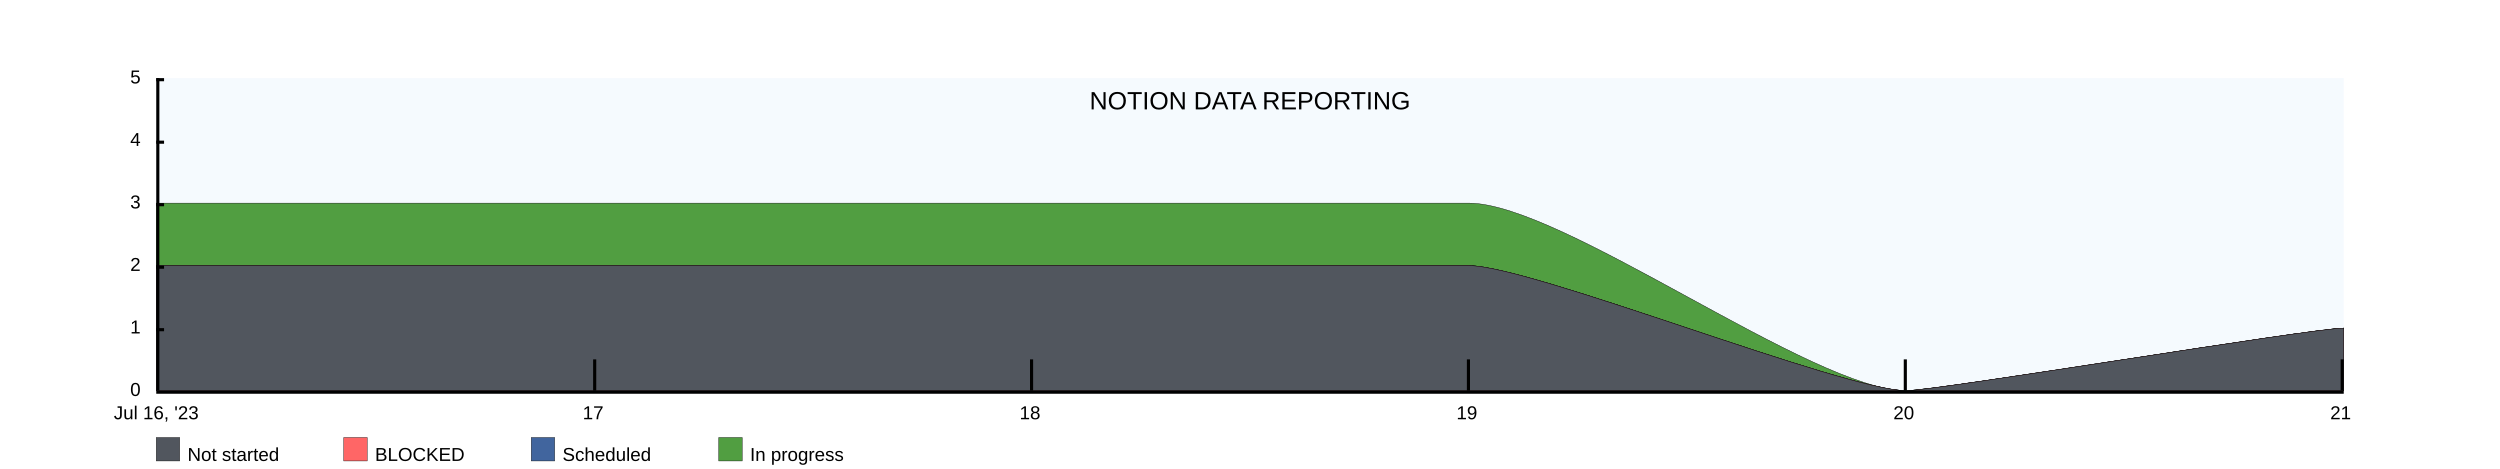
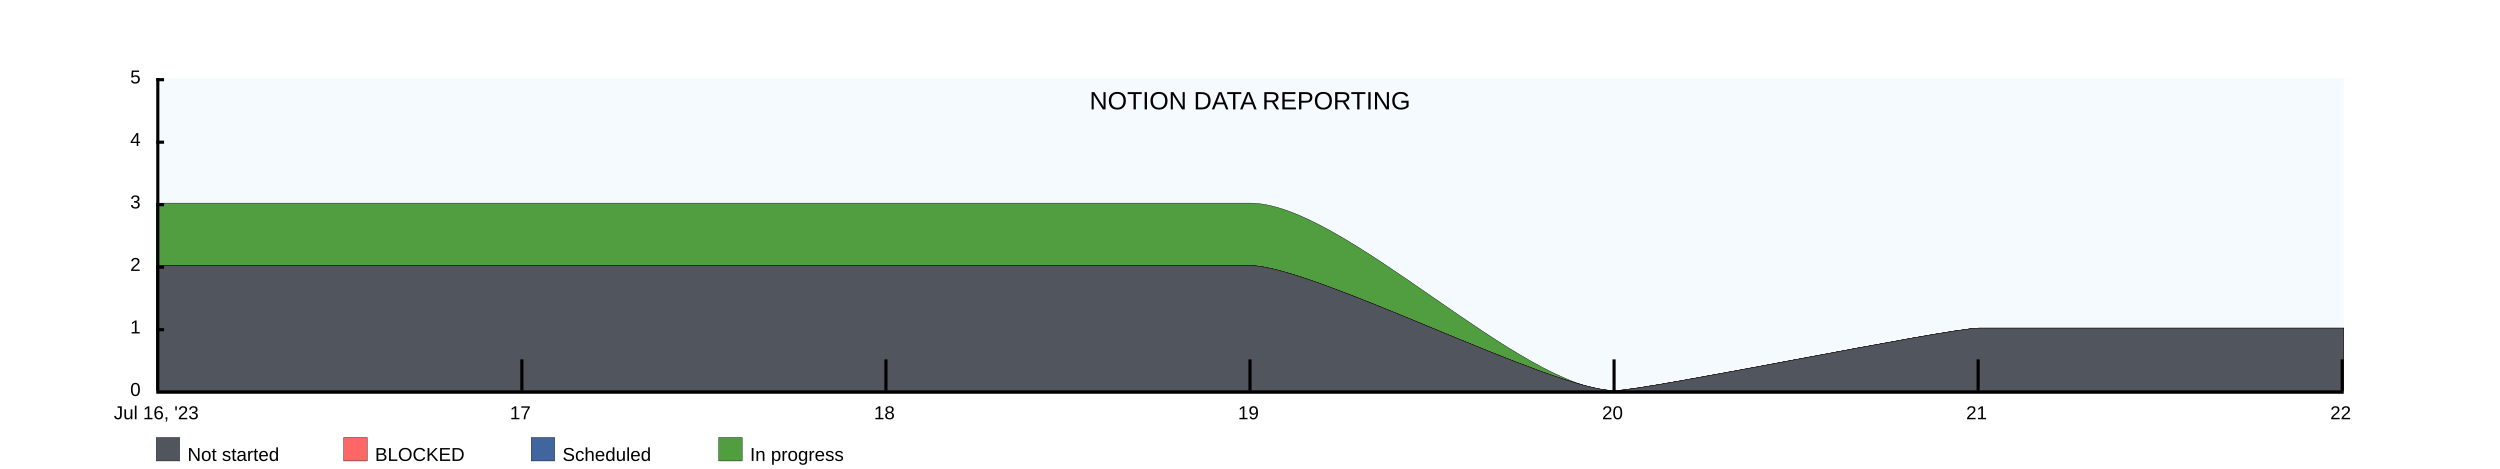
<svg xmlns="http://www.w3.org/2000/svg" width="1600" height="300">
  <rect x="100" y="50" width="1400" height="200" fill="rgba(221, 239, 250, .3)" />
  <clipPath id="theGraph">
    <rect x="100" y="50" width="1400" height="200" fill="black" />
  </clipPath>
  <rect x="100" y="280" width="15" height="15" fill="#51565E" stroke="black" stroke-width="0.25" />
  <text x="120" y="295" font-family="Arial" font-size="12" fill="black">Not started</text>
  <rect x="220" y="280" width="15" height="15" fill="#FF6666" stroke="black" stroke-width="0.25" />
  <text x="240" y="295" font-family="Arial" font-size="12" fill="black">BLOCKED</text>
  <rect x="340" y="280" width="15" height="15" fill="#41659E" stroke="black" stroke-width="0.25" />
  <text x="360" y="295" font-family="Arial" font-size="12" fill="black">Scheduled</text>
  <rect x="460" y="280" width="15" height="15" fill="#519E41" stroke="black" stroke-width="0.25" />
  <text x="480" y="295" font-family="Arial" font-size="12" fill="black">In progress</text>
-   <path d="M 100 130 M 100 130 C 100 130 380 130 380 130 C 380 130 660 130 660 130 C 660 130 940 130 940 130 C 1000 130 1160 250 1220 250 C 1240 250 1480 210 1500 210 C 1500 210 1500 250 1500 250 C 1500 250 100 250 100 250 Z" fill="#519E41" stroke="black" stroke-width="0.25" />
-   <path d="M 100 170 M 100 170 C 100 170 380 170 380 170 C 380 170 660 170 660 170 C 660 170 940 170 940 170 C 980 170 1180 250 1220 250 C 1240 250 1480 210 1500 210 C 1500 210 1500 250 1500 250 C 1500 250 100 250 100 250 Z" fill="#41659E" stroke="black" stroke-width="0.25" />
-   <path d="M 100 170 M 100 170 C 100 170 380 170 380 170 C 380 170 660 170 660 170 C 660 170 940 170 940 170 C 980 170 1180 250 1220 250 C 1240 250 1480 210 1500 210 C 1500 210 1500 250 1500 250 C 1500 250 100 250 100 250 Z" fill="#FF6666" stroke="black" stroke-width="0.25" />
-   <path d="M 100 170 M 100 170 C 100 170 380 170 380 170 C 380 170 660 170 660 170 C 660 170 940 170 940 170 C 980 170 1180 250 1220 250 C 1240 250 1480 210 1500 210 C 1500 210 1500 250 1500 250 C 1500 250 100 250 100 250 Z" fill="#51565E" stroke="black" stroke-width="0.25" />
+   <path d="M 100 130 M 100 130 C 100 130 333.333 130 333.333 130 C 333.333 130 566.667 130 566.667 130 C 566.667 130 800 130 800 130 C 860 130 973.333 250 1033.333 250 C 1053.333 250 1246.667 210 1266.667 210 C 1266.667 210 1500 210 1500 210 C 1500 210 1500 250 1500 250 C 1500 250 100 250 100 250 Z" fill="#519E41" stroke="black" stroke-width="0.25" />
+   <path d="M 100 170 M 100 170 C 100 170 333.333 170 333.333 170 C 333.333 170 566.667 170 566.667 170 C 566.667 170 800 170 800 170 C 840 170 993.333 250 1033.333 250 C 1053.333 250 1246.667 210 1266.667 210 C 1266.667 210 1500 210 1500 210 C 1500 210 1500 250 1500 250 C 1500 250 100 250 100 250 Z" fill="#41659E" stroke="black" stroke-width="0.25" />
+   <path d="M 100 170 M 100 170 C 100 170 333.333 170 333.333 170 C 333.333 170 566.667 170 566.667 170 C 566.667 170 800 170 800 170 C 840 170 993.333 250 1033.333 250 C 1053.333 250 1246.667 210 1266.667 210 C 1266.667 210 1500 210 1500 210 C 1500 210 1500 250 1500 250 C 1500 250 100 250 100 250 Z" fill="#FF6666" stroke="black" stroke-width="0.25" />
+   <path d="M 100 170 M 100 170 C 100 170 333.333 170 333.333 170 C 333.333 170 566.667 170 566.667 170 C 566.667 170 800 170 800 170 C 840 170 993.333 250 1033.333 250 C 1053.333 250 1246.667 210 1266.667 210 C 1266.667 210 1500 210 1500 210 C 1500 210 1500 250 1500 250 C 1500 250 100 250 100 250 Z" fill="#51565E" stroke="black" stroke-width="0.25" />
  <text x="800" y="70" font-family="Arial" font-size="16" fill="black" text-anchor="middle" alignment-baseline="middle">NOTION DATA REPORTING</text>
  <rect x="100" y="250" width="1400" height="2" fill="black" />
  <rect x="100" y="50" width="5" height="2" fill="black" />
  <rect x="100" y="90" width="5" height="2" fill="black" />
  <rect x="100" y="130" width="5" height="2" fill="black" />
  <rect x="100" y="170" width="5" height="2" fill="black" />
  <rect x="100" y="210" width="5" height="2" fill="black" />
  <text x="90" y="50" font-family="Arial" font-size="12" fill="black" text-anchor="end" dominant-baseline="middle">5</text>
  <text x="90" y="90" font-family="Arial" font-size="12" fill="black" text-anchor="end" dominant-baseline="middle">4</text>
  <text x="90" y="130" font-family="Arial" font-size="12" fill="black" text-anchor="end" dominant-baseline="middle">3</text>
  <text x="90" y="170" font-family="Arial" font-size="12" fill="black" text-anchor="end" dominant-baseline="middle">2</text>
  <text x="90" y="210" font-family="Arial" font-size="12" fill="black" text-anchor="end" dominant-baseline="middle">1</text>
  <text x="90" y="250" font-family="Arial" font-size="12" fill="black" text-anchor="end" dominant-baseline="middle">0</text>
  <text x="100" y="260" font-family="Arial" fill="black" text-anchor="middle" dominant-baseline="hanging">Jul 16, '23</text>
-   <text x="379.6" y="260" font-family="Arial" fill="black" text-anchor="middle" dominant-baseline="hanging">17</text>
-   <text x="659.2" y="260" font-family="Arial" fill="black" text-anchor="middle" dominant-baseline="hanging">18</text>
-   <text x="938.8" y="260" font-family="Arial" fill="black" text-anchor="middle" dominant-baseline="hanging">19</text>
-   <text x="1218.4" y="260" font-family="Arial" fill="black" text-anchor="middle" dominant-baseline="hanging">20</text>
-   <text x="1498" y="260" font-family="Arial" fill="black" text-anchor="middle" dominant-baseline="hanging">21</text>
+   <text x="333" y="260" font-family="Arial" fill="black" text-anchor="middle" dominant-baseline="hanging">17</text>
+   <text x="566" y="260" font-family="Arial" fill="black" text-anchor="middle" dominant-baseline="hanging">18</text>
+   <text x="799" y="260" font-family="Arial" fill="black" text-anchor="middle" dominant-baseline="hanging">19</text>
+   <text x="1032" y="260" font-family="Arial" fill="black" text-anchor="middle" dominant-baseline="hanging">20</text>
+   <text x="1265" y="260" font-family="Arial" fill="black" text-anchor="middle" dominant-baseline="hanging">21</text>
+   <text x="1498" y="260" font-family="Arial" fill="black" text-anchor="middle" dominant-baseline="hanging">22</text>
  <rect x="100" y="50" width="2" height="200" fill="black" />
-   <rect x="379.6" y="230" width="2" height="20" fill="black" />
-   <rect x="659.2" y="230" width="2" height="20" fill="black" />
-   <rect x="938.8" y="230" width="2" height="20" fill="black" />
-   <rect x="1218.4" y="230" width="2" height="20" fill="black" />
+   <rect x="333" y="230" width="2" height="20" fill="black" />
+   <rect x="566" y="230" width="2" height="20" fill="black" />
+   <rect x="799" y="230" width="2" height="20" fill="black" />
+   <rect x="1032" y="230" width="2" height="20" fill="black" />
+   <rect x="1265" y="230" width="2" height="20" fill="black" />
  <rect x="1498" y="230" width="2" height="20" fill="black" />
</svg>
